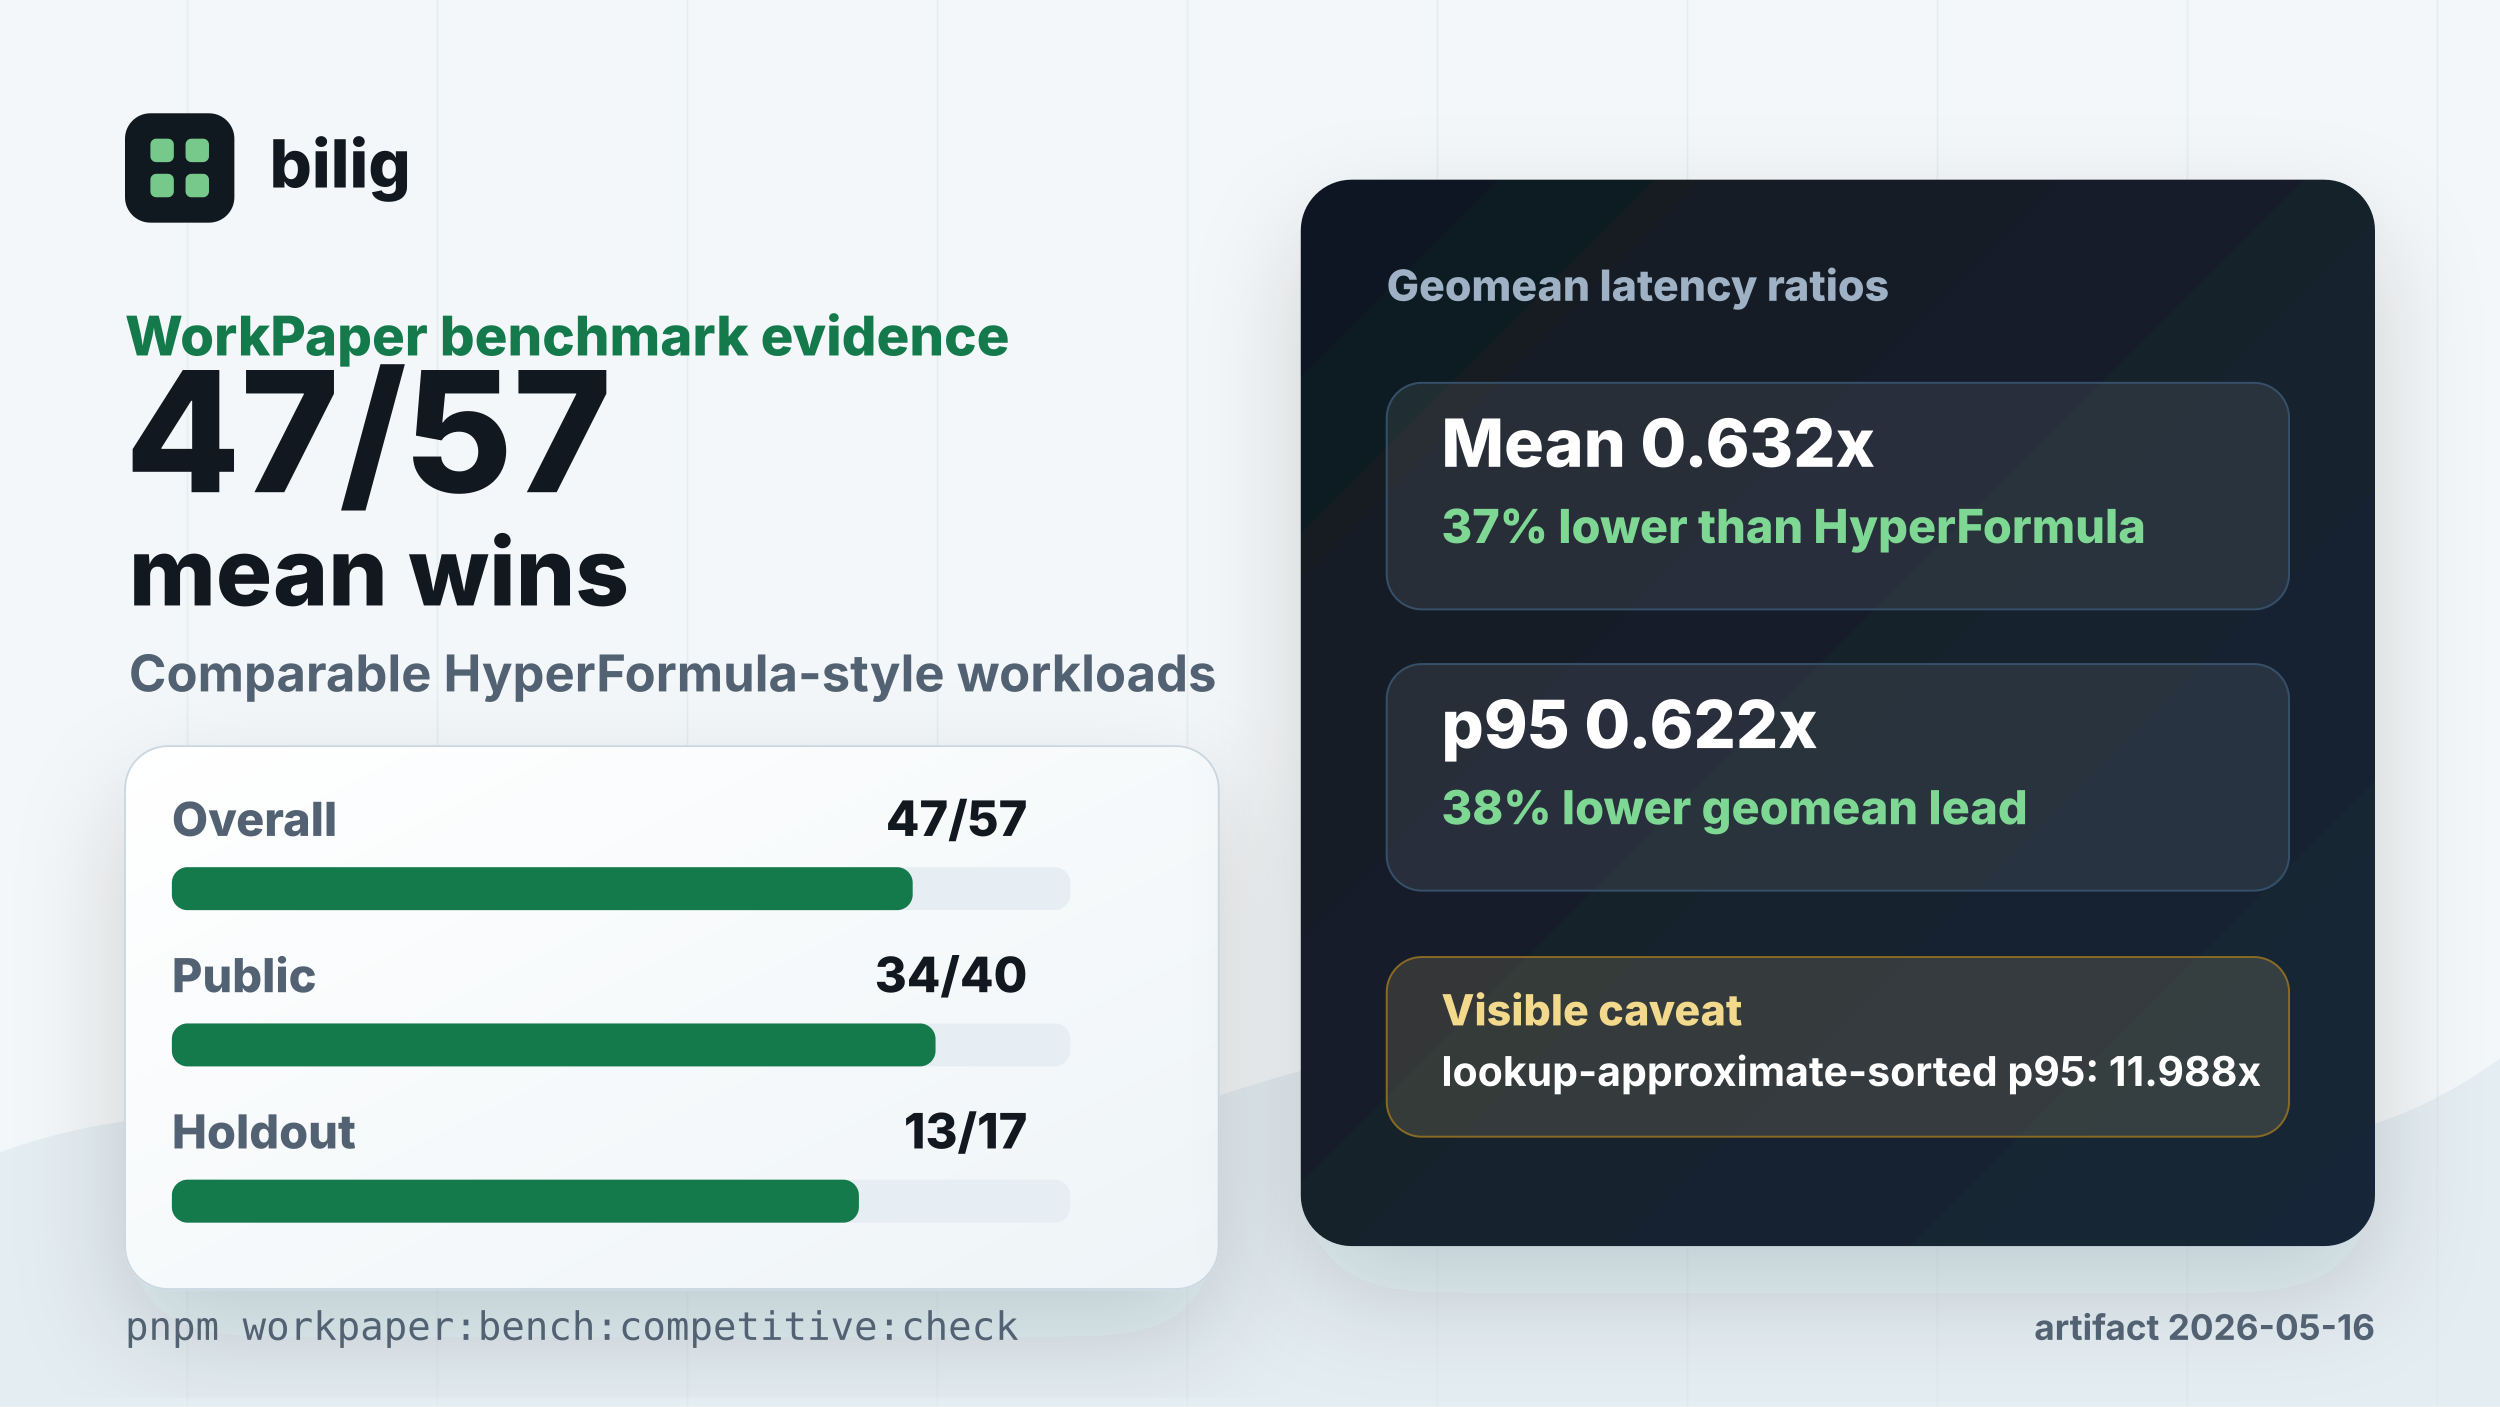
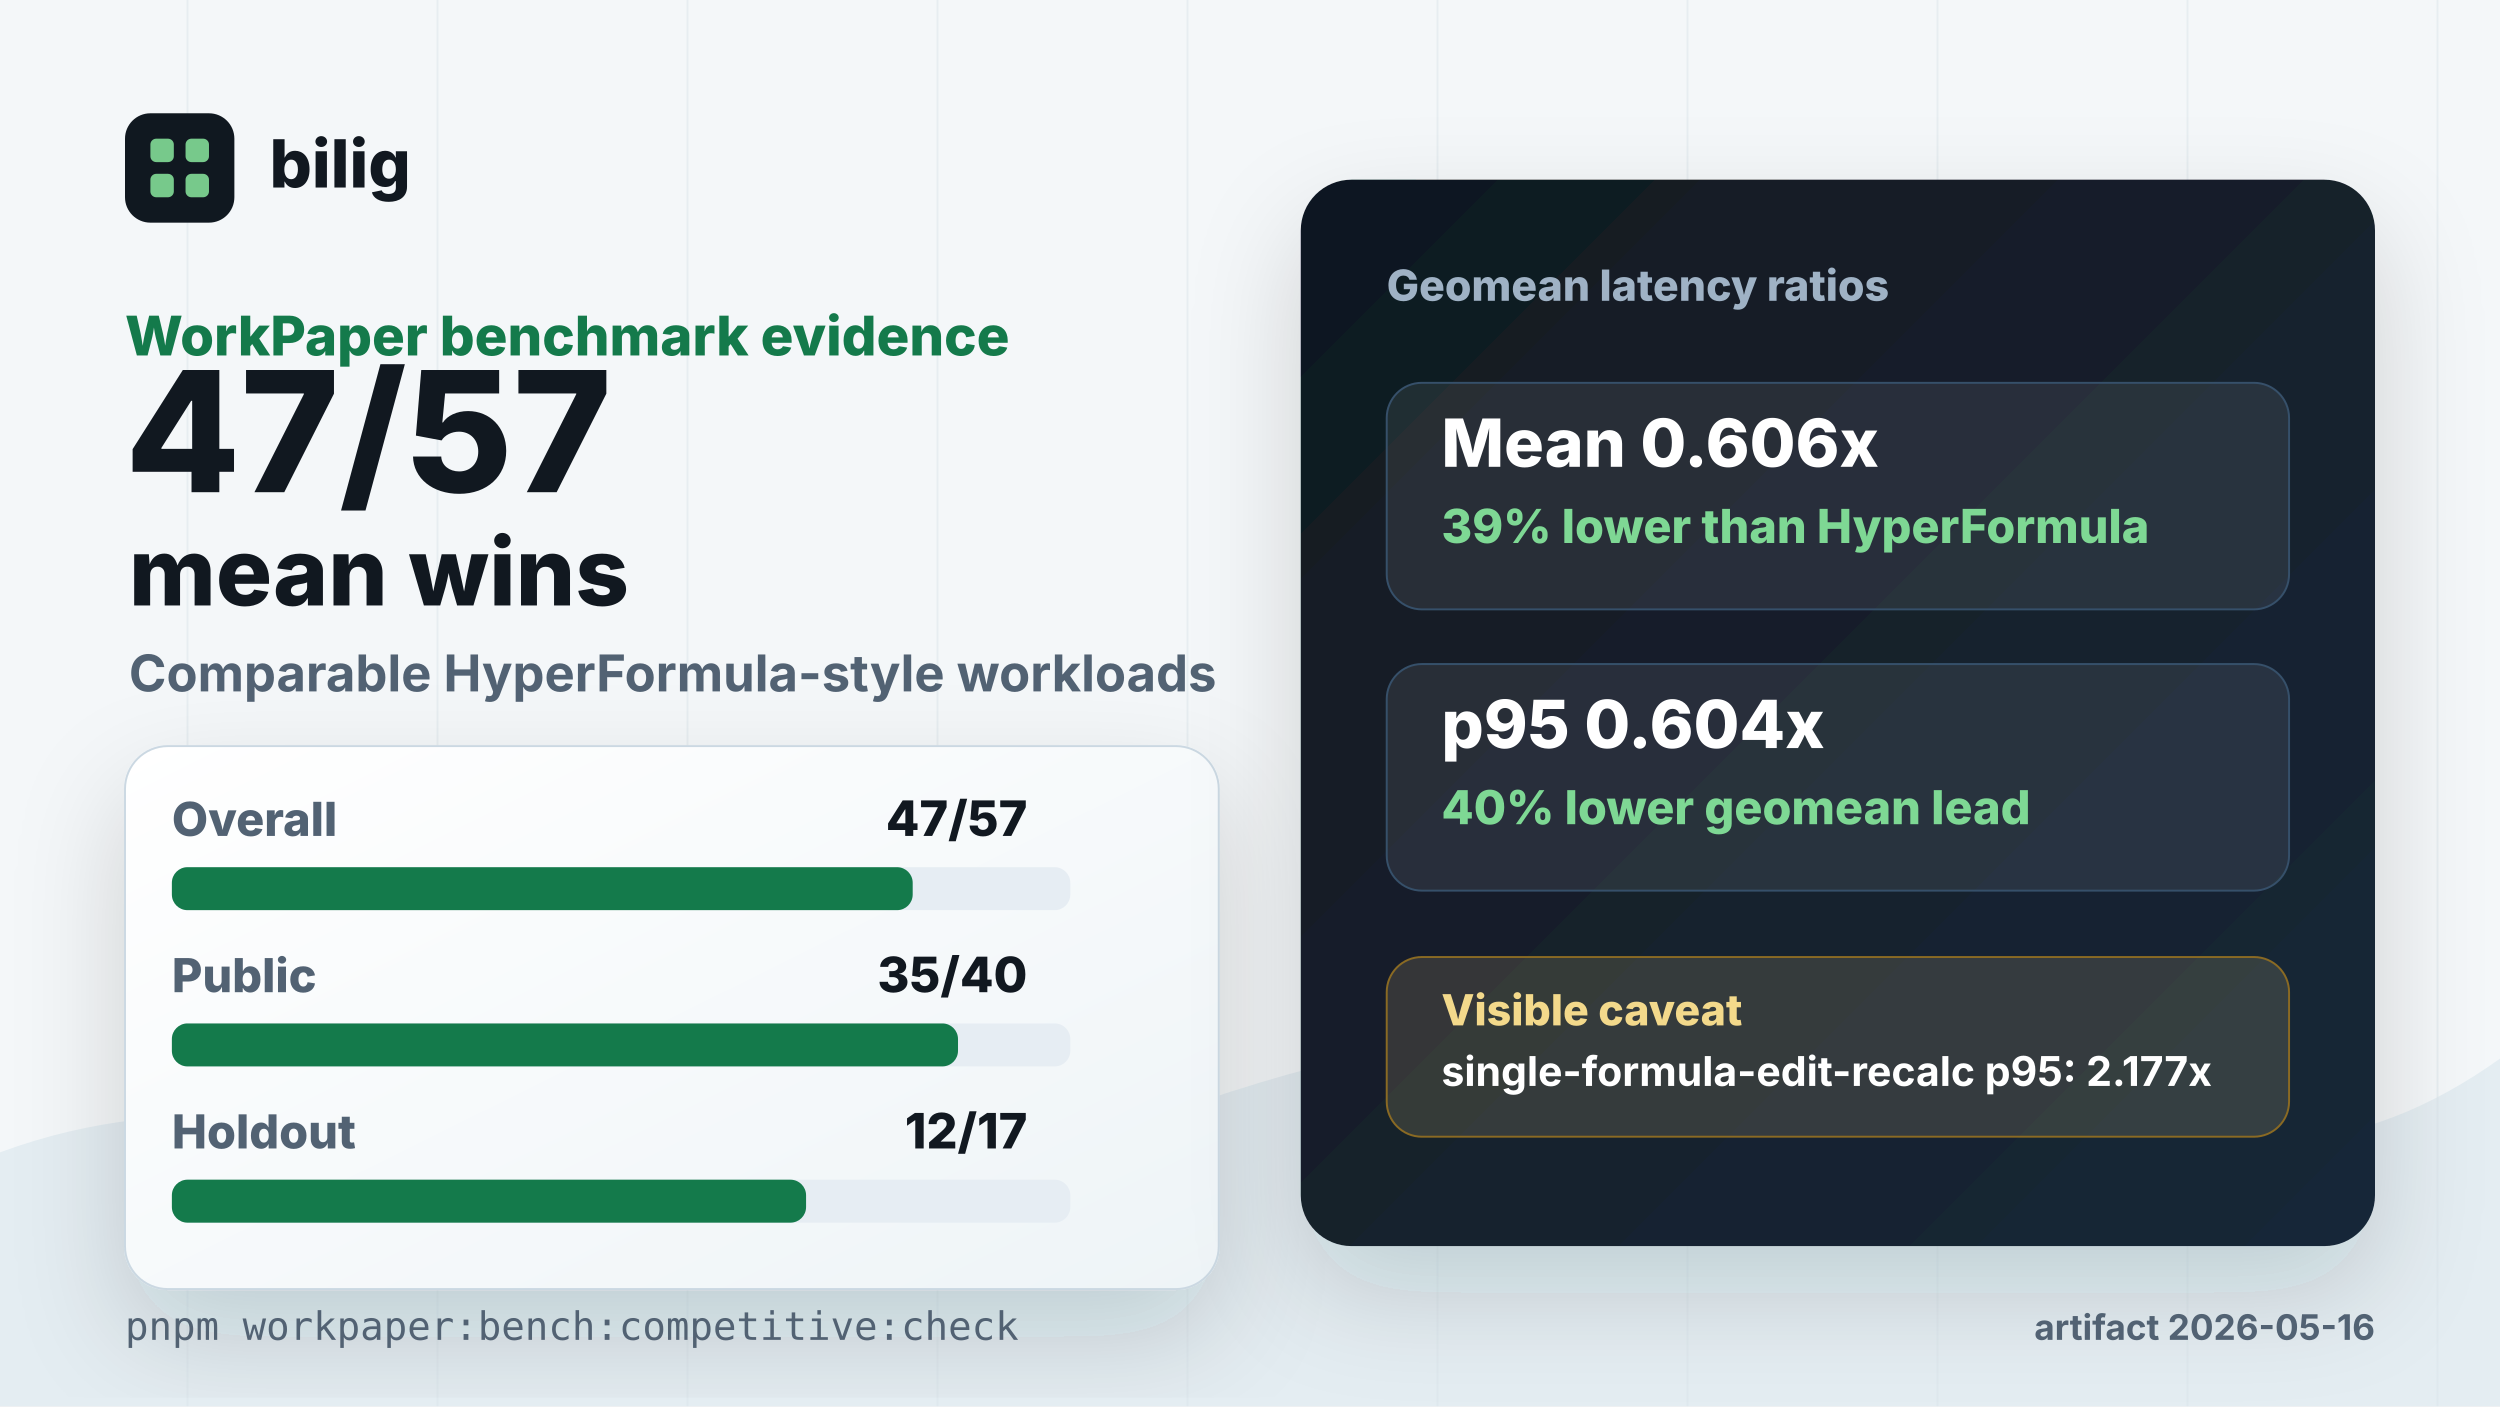
<svg xmlns="http://www.w3.org/2000/svg" width="1280" height="720" viewBox="0 0 1280 720">
  <defs>
    <linearGradient id="panel" x1="0" x2="1" y1="0" y2="1">
      <stop offset="0" stop-color="#ffffff" />
      <stop offset="1" stop-color="#eef4f7" />
    </linearGradient>
    <linearGradient id="dark" x1="0" x2="1" y1="0" y2="1">
      <stop offset="0" stop-color="#101820" />
      <stop offset="1" stop-color="#192838" />
    </linearGradient>
    <filter id="shadow" x="-20%" y="-20%" width="140%" height="140%">
      <feDropShadow dx="0" dy="24" stdDeviation="28" flood-color="#102033" flood-opacity="0.16" />
    </filter>
  </defs>
  <rect width="1280" height="720" fill="#f4f7f9" />
  <path d="M0 590 C190 520 340 674 520 600 C700 526 814 502 1000 560 C1135 602 1210 592 1280 542 L1280 720 L0 720 Z" fill="#e4edf2" />
  <g opacity="0.5" stroke="#d9e3ea" stroke-width="1">
    <path d="M96 0 V720" />
    <path d="M224 0 V720" />
    <path d="M352 0 V720" />
    <path d="M480 0 V720" />
    <path d="M608 0 V720" />
    <path d="M736 0 V720" />
    <path d="M864 0 V720" />
    <path d="M992 0 V720" />
    <path d="M1120 0 V720" />
    <path d="M1248 0 V720" />
  </g>
  <g transform="translate(64 58)">
    <rect x="0" y="0" width="56" height="56" rx="13" fill="#101820" />
    <rect x="13" y="13" width="12" height="12" rx="3" fill="#77c98b" />
    <rect x="31" y="13" width="12" height="12" rx="3" fill="#77c98b" />
    <rect x="13" y="31" width="12" height="12" rx="3" fill="#77c98b" />
    <rect x="31" y="31" width="12" height="12" rx="3" fill="#77c98b" />
    <text x="74" y="38" fill="#111820" font-family="Inter, Arial, Helvetica, sans-serif" font-size="34" font-weight="820">bilig</text>
  </g>
  <text x="64" y="182" fill="#147a4b" font-family="Inter, Arial, Helvetica, sans-serif" font-size="28" font-weight="820">WorkPaper benchmark evidence</text>
  <text x="64" y="252" fill="#111820" font-family="Inter, Arial, Helvetica, sans-serif" font-size="86" font-weight="830" letter-spacing="0">47/57</text>
  <text x="66" y="310" fill="#111820" font-family="Inter, Arial, Helvetica, sans-serif" font-size="48" font-weight="800" letter-spacing="0">mean wins</text>
  <text x="66" y="354" fill="#526273" font-family="Inter, Arial, Helvetica, sans-serif" font-size="26" font-weight="650">Comparable HyperFormula-style workloads</text>
  <g filter="url(#shadow)">
    <rect x="64" y="382" width="560" height="278" rx="22" fill="url(#panel)" stroke="#cbd8e2" />
  </g>
  <g transform="translate(88 428)">
    <text x="0" y="0" fill="#526273" font-family="Inter, Arial, Helvetica, sans-serif" font-size="24" font-weight="760">Overall</text>
    <text x="438" y="0" text-anchor="end" fill="#111820" font-family="Inter, Arial, Helvetica, sans-serif" font-size="25" font-weight="820">47/57</text>
    <rect x="0" y="16" width="460" height="22" rx="8" fill="#e6edf3" />
    <rect x="0" y="16" width="379.30" height="22" rx="8" fill="#147a4b" />
  </g>
  <g transform="translate(88 508)">
    <text x="0" y="0" fill="#526273" font-family="Inter, Arial, Helvetica, sans-serif" font-size="24" font-weight="760">Public</text>
-     <text x="438" y="0" text-anchor="end" fill="#111820" font-family="Inter, Arial, Helvetica, sans-serif" font-size="25" font-weight="820">34/40</text>
+     <text x="438" y="0" text-anchor="end" fill="#111820" font-family="Inter, Arial, Helvetica, sans-serif" font-size="25" font-weight="820">35/40</text>
    <rect x="0" y="16" width="460" height="22" rx="8" fill="#e6edf3" />
-     <rect x="0" y="16" width="391.00" height="22" rx="8" fill="#147a4b" />
+     <rect x="0" y="16" width="402.50" height="22" rx="8" fill="#147a4b" />
  </g>
  <g transform="translate(88 588)">
    <text x="0" y="0" fill="#526273" font-family="Inter, Arial, Helvetica, sans-serif" font-size="24" font-weight="760">Holdout</text>
-     <text x="438" y="0" text-anchor="end" fill="#111820" font-family="Inter, Arial, Helvetica, sans-serif" font-size="25" font-weight="820">13/17</text>
+     <text x="438" y="0" text-anchor="end" fill="#111820" font-family="Inter, Arial, Helvetica, sans-serif" font-size="25" font-weight="820">12/17</text>
    <rect x="0" y="16" width="460" height="22" rx="8" fill="#e6edf3" />
-     <rect x="0" y="16" width="351.76" height="22" rx="8" fill="#147a4b" />
+     <rect x="0" y="16" width="324.71" height="22" rx="8" fill="#147a4b" />
  </g>
  <g filter="url(#shadow)">
    <rect x="666" y="92" width="550" height="546" rx="26" fill="url(#dark)" />
  </g>
  <text x="710" y="154" fill="#9fb2c5" font-family="Inter, Arial, Helvetica, sans-serif" font-size="22" font-weight="760">Geomean latency ratios</text>
  <g transform="translate(710 196)">
    <rect x="0" y="0" width="462" height="116" rx="18" fill="#ffffff" fill-opacity="0.08" stroke="#36506a" />
-     <text x="28" y="43" fill="#ffffff" font-family="Inter, Arial, Helvetica, sans-serif" font-size="34" font-weight="840">Mean 0.632x</text>
-     <text x="28" y="82" fill="#7ed894" font-family="Inter, Arial, Helvetica, sans-serif" font-size="24" font-weight="780">37% lower than HyperFormula</text>
+     <text x="28" y="43" fill="#ffffff" font-family="Inter, Arial, Helvetica, sans-serif" font-size="34" font-weight="840">Mean 0.606x</text>
+     <text x="28" y="82" fill="#7ed894" font-family="Inter, Arial, Helvetica, sans-serif" font-size="24" font-weight="780">39% lower than HyperFormula</text>
  </g>
  <g transform="translate(710 340)">
    <rect x="0" y="0" width="462" height="116" rx="18" fill="#ffffff" fill-opacity="0.08" stroke="#36506a" />
-     <text x="28" y="43" fill="#ffffff" font-family="Inter, Arial, Helvetica, sans-serif" font-size="34" font-weight="840">p95 0.622x</text>
-     <text x="28" y="82" fill="#7ed894" font-family="Inter, Arial, Helvetica, sans-serif" font-size="24" font-weight="780">38% lower geomean lead</text>
+     <text x="28" y="43" fill="#ffffff" font-family="Inter, Arial, Helvetica, sans-serif" font-size="34" font-weight="840">p95 0.604x</text>
+     <text x="28" y="82" fill="#7ed894" font-family="Inter, Arial, Helvetica, sans-serif" font-size="24" font-weight="780">40% lower geomean lead</text>
  </g>
  <g transform="translate(710 490)">
    <rect x="0" y="0" width="462" height="92" rx="18" fill="#f4d991" fill-opacity="0.14" stroke="#8a6a23" />
    <text x="28" y="35" fill="#f3d98b" font-family="Inter, Arial, Helvetica, sans-serif" font-size="22" font-weight="820">Visible caveat</text>
-     <text x="28" y="66" fill="#ffffff" font-family="Inter, Arial, Helvetica, sans-serif" font-size="21" font-weight="650">lookup-approximate-sorted p95: 11.988x</text>
+     <text x="28" y="66" fill="#ffffff" font-family="Inter, Arial, Helvetica, sans-serif" font-size="21" font-weight="650">single-formula-edit-recalc p95: 2.177x</text>
  </g>
  <text x="64" y="686" fill="#526273" font-family="SFMono-Regular, Menlo, Consolas, monospace" font-size="20">pnpm workpaper:bench:competitive:check</text>
  <text x="1216" y="686" text-anchor="end" fill="#526273" font-family="Inter, Arial, Helvetica, sans-serif" font-size="18" font-weight="650">artifact 2026-05-16</text>
</svg>
